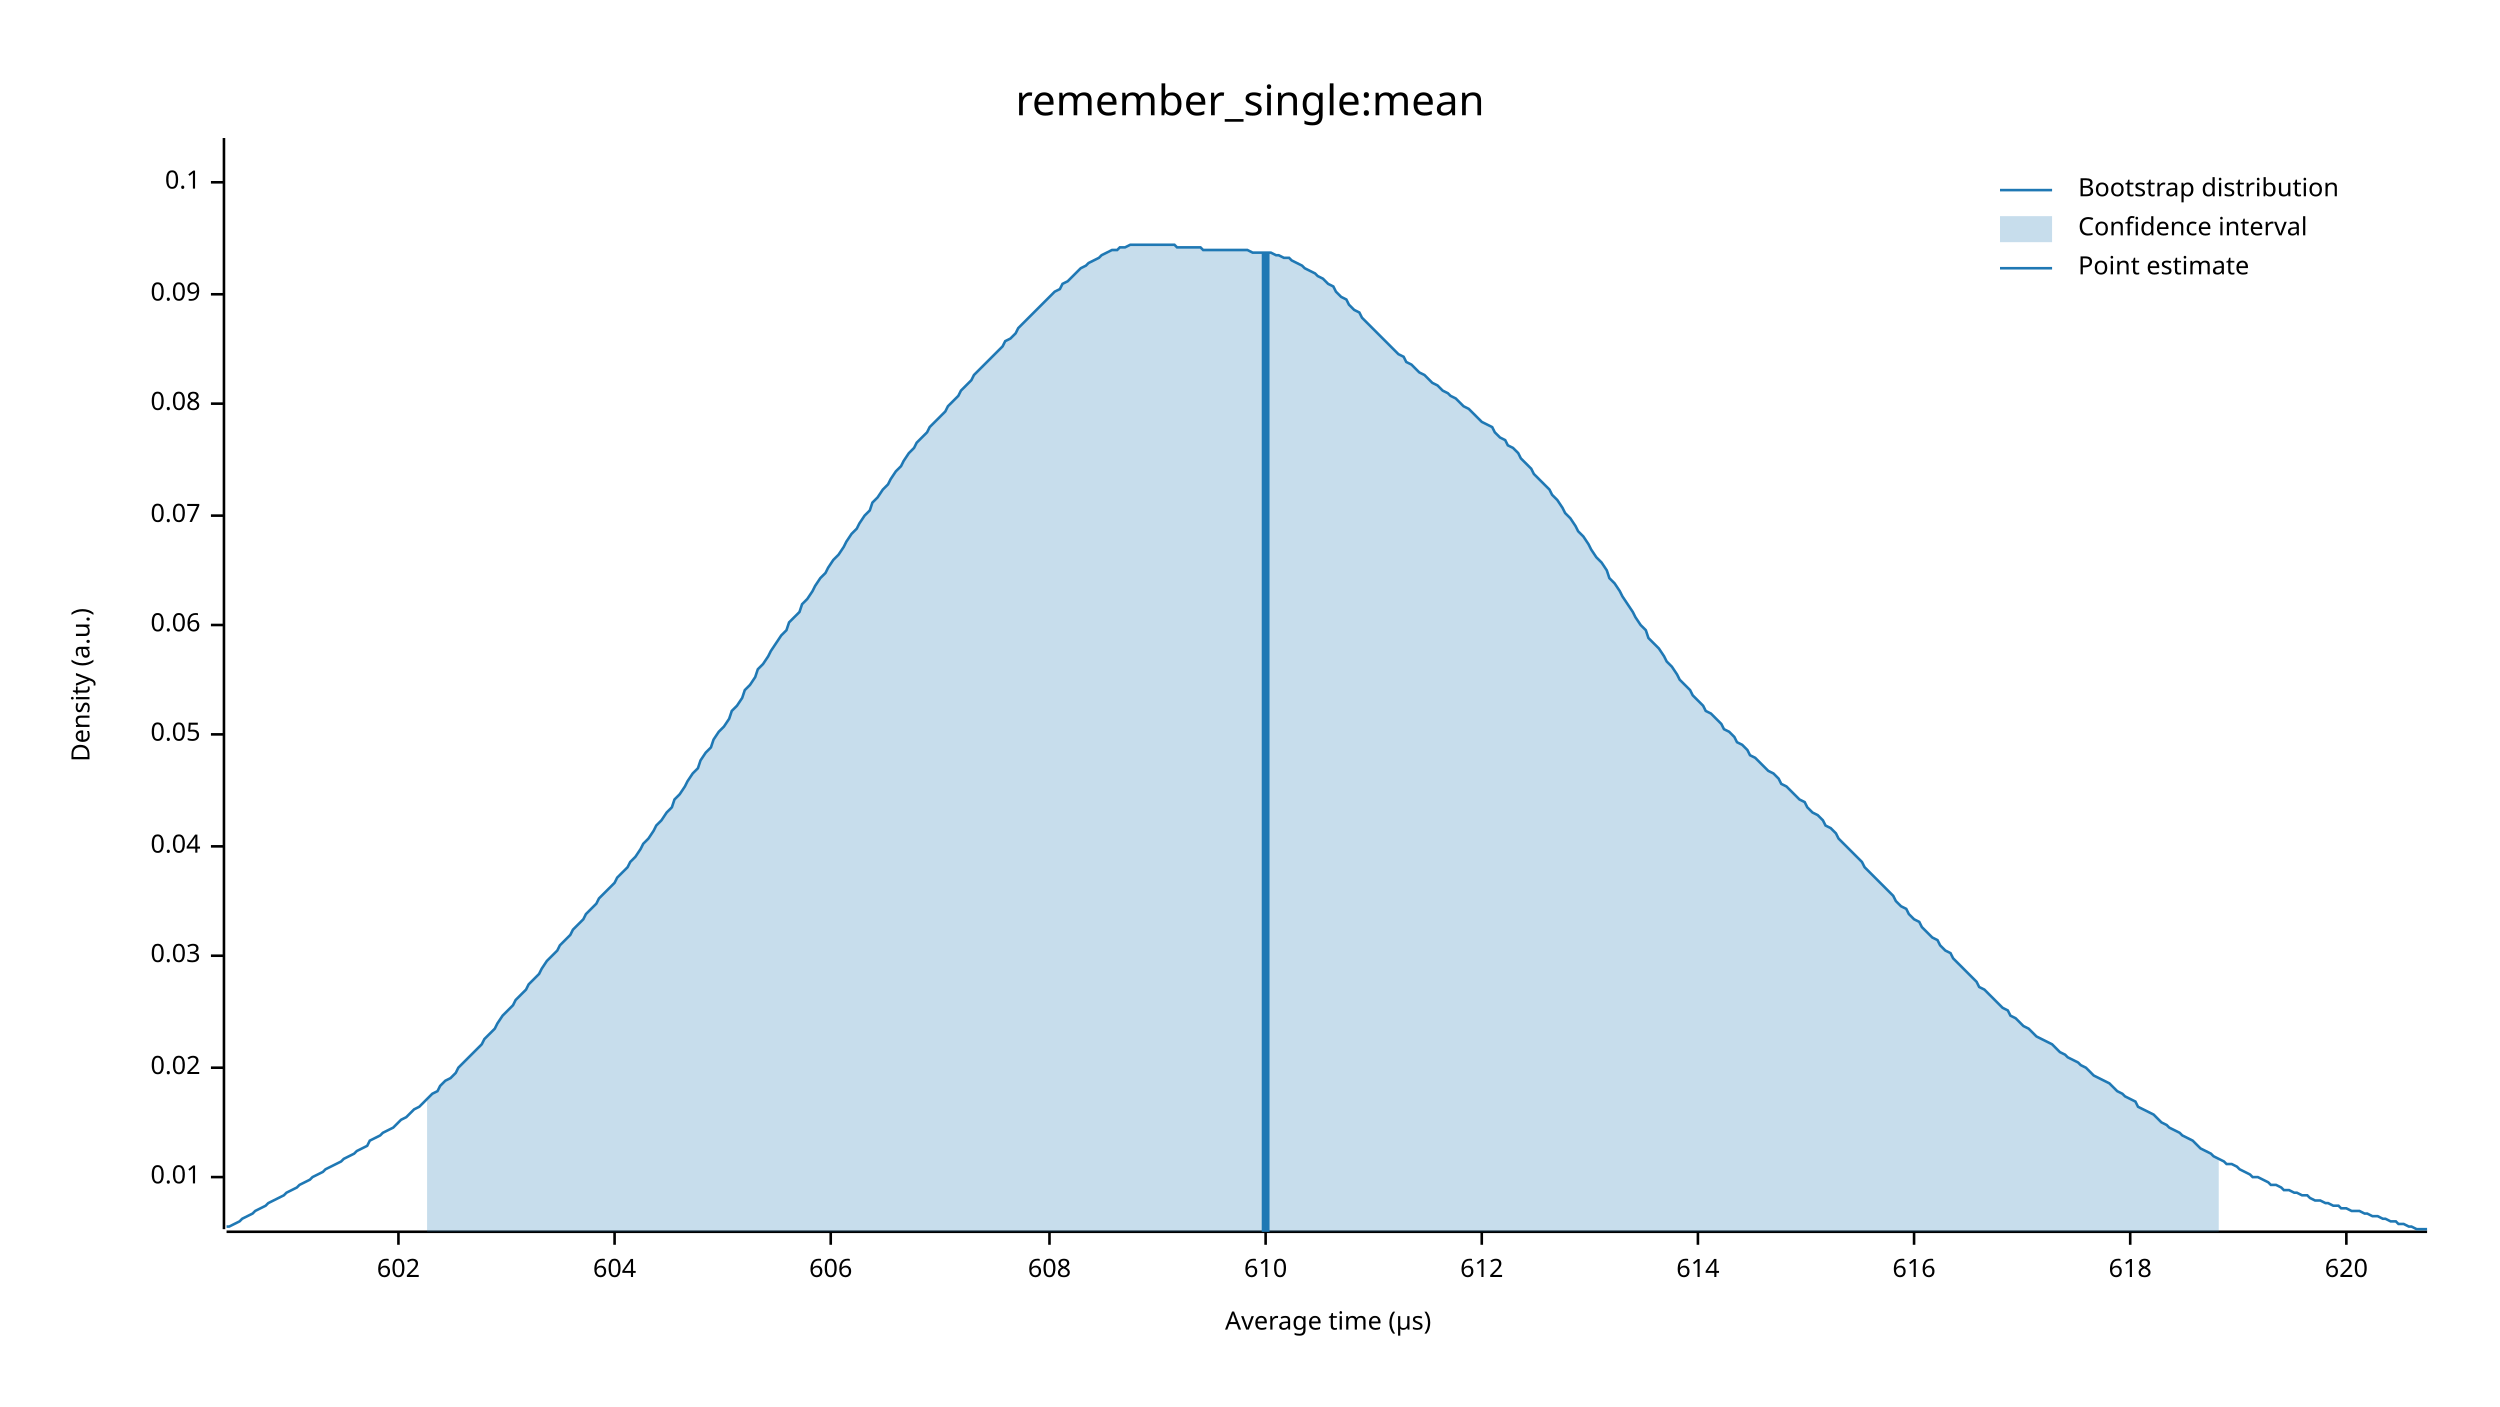
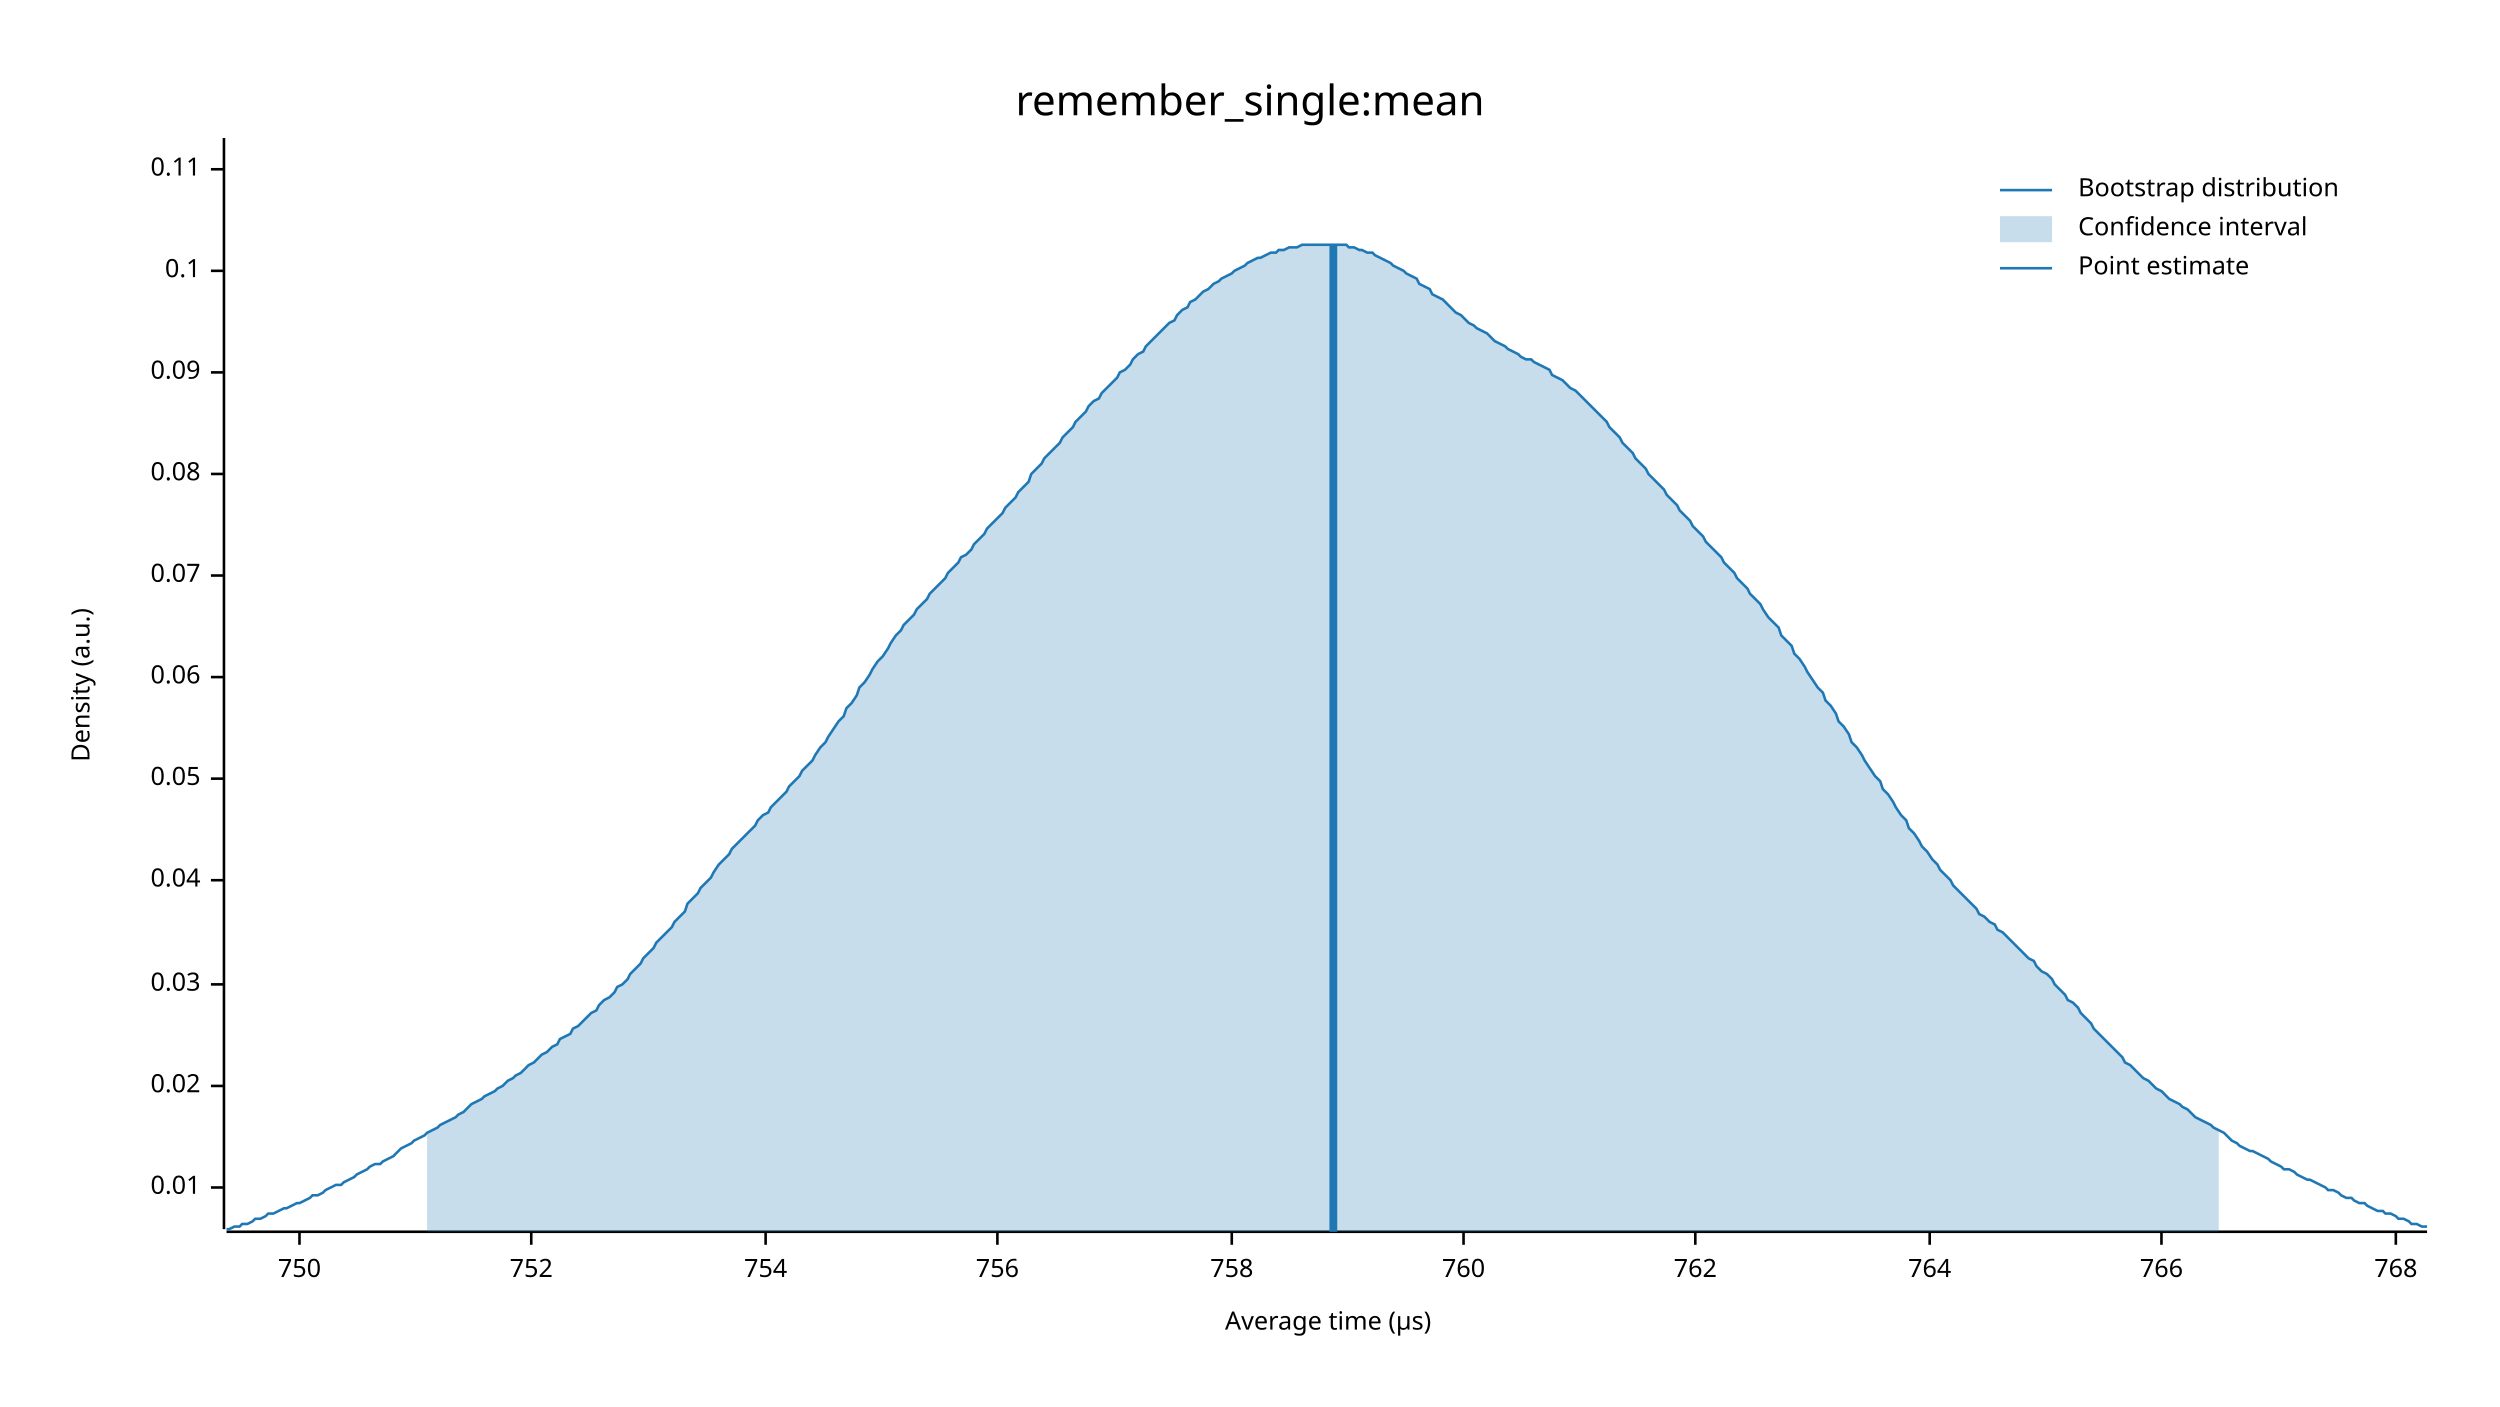
<svg xmlns="http://www.w3.org/2000/svg" width="960" height="540" viewBox="0 0 960 540">
  <text x="480" y="32" dy="0.76em" text-anchor="middle" font-family="sans-serif" font-size="16.129" opacity="1" fill="#000000">
remember_single:mean
</text>
  <text x="27" y="263" dy="0.76em" text-anchor="middle" font-family="sans-serif" font-size="9.677" opacity="1" fill="#000000" transform="rotate(270, 27, 263)">
Density (a.u.)
</text>
  <text x="510" y="513" dy="-0.5ex" text-anchor="middle" font-family="sans-serif" font-size="9.677" opacity="1" fill="#000000">
Average time (µs)
</text>
  <polyline fill="none" opacity="1" stroke="#000000" stroke-width="1" points="86,53 86,472 " />
-   <text x="77" y="452" dy="0.5ex" text-anchor="end" font-family="sans-serif" font-size="9.677" opacity="1" fill="#000000">
+   <text x="77" y="456" dy="0.5ex" text-anchor="end" font-family="sans-serif" font-size="9.677" opacity="1" fill="#000000">
0.01
</text>
-   <polyline fill="none" opacity="1" stroke="#000000" stroke-width="1" points="81,452 86,452 " />
-   <text x="77" y="410" dy="0.5ex" text-anchor="end" font-family="sans-serif" font-size="9.677" opacity="1" fill="#000000">
+   <polyline fill="none" opacity="1" stroke="#000000" stroke-width="1" points="81,456 86,456 " />
+   <text x="77" y="417" dy="0.5ex" text-anchor="end" font-family="sans-serif" font-size="9.677" opacity="1" fill="#000000">
0.02
</text>
-   <polyline fill="none" opacity="1" stroke="#000000" stroke-width="1" points="81,410 86,410 " />
-   <text x="77" y="367" dy="0.5ex" text-anchor="end" font-family="sans-serif" font-size="9.677" opacity="1" fill="#000000">
+   <polyline fill="none" opacity="1" stroke="#000000" stroke-width="1" points="81,417 86,417 " />
+   <text x="77" y="378" dy="0.5ex" text-anchor="end" font-family="sans-serif" font-size="9.677" opacity="1" fill="#000000">
0.03
</text>
-   <polyline fill="none" opacity="1" stroke="#000000" stroke-width="1" points="81,367 86,367 " />
-   <text x="77" y="325" dy="0.5ex" text-anchor="end" font-family="sans-serif" font-size="9.677" opacity="1" fill="#000000">
+   <polyline fill="none" opacity="1" stroke="#000000" stroke-width="1" points="81,378 86,378 " />
+   <text x="77" y="338" dy="0.5ex" text-anchor="end" font-family="sans-serif" font-size="9.677" opacity="1" fill="#000000">
0.04
</text>
-   <polyline fill="none" opacity="1" stroke="#000000" stroke-width="1" points="81,325 86,325 " />
-   <text x="77" y="282" dy="0.5ex" text-anchor="end" font-family="sans-serif" font-size="9.677" opacity="1" fill="#000000">
+   <polyline fill="none" opacity="1" stroke="#000000" stroke-width="1" points="81,338 86,338 " />
+   <text x="77" y="299" dy="0.5ex" text-anchor="end" font-family="sans-serif" font-size="9.677" opacity="1" fill="#000000">
0.05
</text>
-   <polyline fill="none" opacity="1" stroke="#000000" stroke-width="1" points="81,282 86,282 " />
-   <text x="77" y="240" dy="0.5ex" text-anchor="end" font-family="sans-serif" font-size="9.677" opacity="1" fill="#000000">
+   <polyline fill="none" opacity="1" stroke="#000000" stroke-width="1" points="81,299 86,299 " />
+   <text x="77" y="260" dy="0.5ex" text-anchor="end" font-family="sans-serif" font-size="9.677" opacity="1" fill="#000000">
0.06
</text>
-   <polyline fill="none" opacity="1" stroke="#000000" stroke-width="1" points="81,240 86,240 " />
-   <text x="77" y="198" dy="0.5ex" text-anchor="end" font-family="sans-serif" font-size="9.677" opacity="1" fill="#000000">
+   <polyline fill="none" opacity="1" stroke="#000000" stroke-width="1" points="81,260 86,260 " />
+   <text x="77" y="221" dy="0.5ex" text-anchor="end" font-family="sans-serif" font-size="9.677" opacity="1" fill="#000000">
0.07
</text>
-   <polyline fill="none" opacity="1" stroke="#000000" stroke-width="1" points="81,198 86,198 " />
-   <text x="77" y="155" dy="0.5ex" text-anchor="end" font-family="sans-serif" font-size="9.677" opacity="1" fill="#000000">
+   <polyline fill="none" opacity="1" stroke="#000000" stroke-width="1" points="81,221 86,221 " />
+   <text x="77" y="182" dy="0.5ex" text-anchor="end" font-family="sans-serif" font-size="9.677" opacity="1" fill="#000000">
0.08
</text>
-   <polyline fill="none" opacity="1" stroke="#000000" stroke-width="1" points="81,155 86,155 " />
-   <text x="77" y="113" dy="0.5ex" text-anchor="end" font-family="sans-serif" font-size="9.677" opacity="1" fill="#000000">
+   <polyline fill="none" opacity="1" stroke="#000000" stroke-width="1" points="81,182 86,182 " />
+   <text x="77" y="143" dy="0.5ex" text-anchor="end" font-family="sans-serif" font-size="9.677" opacity="1" fill="#000000">
0.09
</text>
-   <polyline fill="none" opacity="1" stroke="#000000" stroke-width="1" points="81,113 86,113 " />
-   <text x="77" y="70" dy="0.5ex" text-anchor="end" font-family="sans-serif" font-size="9.677" opacity="1" fill="#000000">
+   <polyline fill="none" opacity="1" stroke="#000000" stroke-width="1" points="81,143 86,143 " />
+   <text x="77" y="104" dy="0.5ex" text-anchor="end" font-family="sans-serif" font-size="9.677" opacity="1" fill="#000000">
0.1
</text>
-   <polyline fill="none" opacity="1" stroke="#000000" stroke-width="1" points="81,70 86,70 " />
+   <polyline fill="none" opacity="1" stroke="#000000" stroke-width="1" points="81,104 86,104 " />
+   <text x="77" y="65" dy="0.5ex" text-anchor="end" font-family="sans-serif" font-size="9.677" opacity="1" fill="#000000">
+ 0.11
+ </text>
+   <polyline fill="none" opacity="1" stroke="#000000" stroke-width="1" points="81,65 86,65 " />
  <polyline fill="none" opacity="1" stroke="#000000" stroke-width="1" points="87,473 932,473 " />
-   <text x="153" y="483" dy="0.76em" text-anchor="middle" font-family="sans-serif" font-size="9.677" opacity="1" fill="#000000">
- 602
+   <text x="115" y="483" dy="0.76em" text-anchor="middle" font-family="sans-serif" font-size="9.677" opacity="1" fill="#000000">
+ 750
</text>
-   <polyline fill="none" opacity="1" stroke="#000000" stroke-width="1" points="153,473 153,478 " />
-   <text x="236" y="483" dy="0.76em" text-anchor="middle" font-family="sans-serif" font-size="9.677" opacity="1" fill="#000000">
- 604
+   <polyline fill="none" opacity="1" stroke="#000000" stroke-width="1" points="115,473 115,478 " />
+   <text x="204" y="483" dy="0.76em" text-anchor="middle" font-family="sans-serif" font-size="9.677" opacity="1" fill="#000000">
+ 752
</text>
-   <polyline fill="none" opacity="1" stroke="#000000" stroke-width="1" points="236,473 236,478 " />
-   <text x="319" y="483" dy="0.76em" text-anchor="middle" font-family="sans-serif" font-size="9.677" opacity="1" fill="#000000">
- 606
+   <polyline fill="none" opacity="1" stroke="#000000" stroke-width="1" points="204,473 204,478 " />
+   <text x="294" y="483" dy="0.76em" text-anchor="middle" font-family="sans-serif" font-size="9.677" opacity="1" fill="#000000">
+ 754
</text>
-   <polyline fill="none" opacity="1" stroke="#000000" stroke-width="1" points="319,473 319,478 " />
-   <text x="403" y="483" dy="0.76em" text-anchor="middle" font-family="sans-serif" font-size="9.677" opacity="1" fill="#000000">
- 608
+   <polyline fill="none" opacity="1" stroke="#000000" stroke-width="1" points="294,473 294,478 " />
+   <text x="383" y="483" dy="0.76em" text-anchor="middle" font-family="sans-serif" font-size="9.677" opacity="1" fill="#000000">
+ 756
</text>
-   <polyline fill="none" opacity="1" stroke="#000000" stroke-width="1" points="403,473 403,478 " />
-   <text x="486" y="483" dy="0.76em" text-anchor="middle" font-family="sans-serif" font-size="9.677" opacity="1" fill="#000000">
- 610
+   <polyline fill="none" opacity="1" stroke="#000000" stroke-width="1" points="383,473 383,478 " />
+   <text x="473" y="483" dy="0.76em" text-anchor="middle" font-family="sans-serif" font-size="9.677" opacity="1" fill="#000000">
+ 758
</text>
-   <polyline fill="none" opacity="1" stroke="#000000" stroke-width="1" points="486,473 486,478 " />
-   <text x="569" y="483" dy="0.76em" text-anchor="middle" font-family="sans-serif" font-size="9.677" opacity="1" fill="#000000">
- 612
+   <polyline fill="none" opacity="1" stroke="#000000" stroke-width="1" points="473,473 473,478 " />
+   <text x="562" y="483" dy="0.76em" text-anchor="middle" font-family="sans-serif" font-size="9.677" opacity="1" fill="#000000">
+ 760
</text>
-   <polyline fill="none" opacity="1" stroke="#000000" stroke-width="1" points="569,473 569,478 " />
-   <text x="652" y="483" dy="0.76em" text-anchor="middle" font-family="sans-serif" font-size="9.677" opacity="1" fill="#000000">
- 614
+   <polyline fill="none" opacity="1" stroke="#000000" stroke-width="1" points="562,473 562,478 " />
+   <text x="651" y="483" dy="0.76em" text-anchor="middle" font-family="sans-serif" font-size="9.677" opacity="1" fill="#000000">
+ 762
</text>
-   <polyline fill="none" opacity="1" stroke="#000000" stroke-width="1" points="652,473 652,478 " />
-   <text x="735" y="483" dy="0.76em" text-anchor="middle" font-family="sans-serif" font-size="9.677" opacity="1" fill="#000000">
- 616
+   <polyline fill="none" opacity="1" stroke="#000000" stroke-width="1" points="651,473 651,478 " />
+   <text x="741" y="483" dy="0.76em" text-anchor="middle" font-family="sans-serif" font-size="9.677" opacity="1" fill="#000000">
+ 764
</text>
-   <polyline fill="none" opacity="1" stroke="#000000" stroke-width="1" points="735,473 735,478 " />
-   <text x="818" y="483" dy="0.76em" text-anchor="middle" font-family="sans-serif" font-size="9.677" opacity="1" fill="#000000">
- 618
+   <polyline fill="none" opacity="1" stroke="#000000" stroke-width="1" points="741,473 741,478 " />
+   <text x="830" y="483" dy="0.76em" text-anchor="middle" font-family="sans-serif" font-size="9.677" opacity="1" fill="#000000">
+ 766
</text>
-   <polyline fill="none" opacity="1" stroke="#000000" stroke-width="1" points="818,473 818,478 " />
-   <text x="901" y="483" dy="0.76em" text-anchor="middle" font-family="sans-serif" font-size="9.677" opacity="1" fill="#000000">
- 620
+   <polyline fill="none" opacity="1" stroke="#000000" stroke-width="1" points="830,473 830,478 " />
+   <text x="920" y="483" dy="0.76em" text-anchor="middle" font-family="sans-serif" font-size="9.677" opacity="1" fill="#000000">
+ 768
</text>
-   <polyline fill="none" opacity="1" stroke="#000000" stroke-width="1" points="901,473 901,478 " />
-   <polyline fill="none" opacity="1" stroke="#1F78B4" stroke-width="1" points="87,471 88,471 90,470 92,469 93,468 95,467 97,466 98,465 100,464 102,463 103,462 105,461 107,460 109,459 110,458 112,457 114,456 115,455 117,454 119,453 120,452 122,451 124,450 125,449 127,448 129,447 131,446 132,445 134,444 136,443 137,442 139,441 141,440 142,438 144,437 146,436 147,435 149,434 151,433 153,431 154,430 156,429 158,427 159,426 161,425 163,423 164,422 166,420 168,419 169,417 171,415 173,414 175,412 176,410 178,408 180,406 181,405 183,403 185,401 186,399 188,397 190,395 191,393 193,390 195,388 197,386 198,384 200,382 202,380 203,378 205,376 207,374 208,372 210,369 212,367 214,365 215,363 217,361 219,359 220,357 222,355 224,353 225,351 227,349 229,347 230,345 232,343 234,341 236,339 237,337 239,335 241,333 242,331 244,329 246,326 247,324 249,322 251,319 252,317 254,315 256,312 258,310 259,307 261,305 263,302 264,300 266,297 268,295 269,292 271,289 273,287 274,284 276,281 278,279 280,276 281,273 283,271 285,268 286,265 288,263 290,260 291,257 293,255 295,252 296,250 298,247 300,244 302,242 303,239 305,237 307,235 308,232 310,230 312,227 313,225 315,222 317,220 318,218 320,215 322,213 324,210 325,208 327,205 329,203 330,201 332,198 334,196 335,193 337,191 339,188 341,186 342,184 344,181 346,179 347,177 349,174 351,172 352,170 354,168 356,166 357,164 359,162 361,160 363,158 364,156 366,154 368,152 369,150 371,148 373,146 374,144 376,142 378,140 379,139 381,137 383,135 385,133 386,131 388,130 390,128 391,126 393,124 395,122 396,121 398,119 400,117 401,116 403,114 405,112 407,111 408,109 410,108 412,106 413,105 415,103 417,102 418,101 420,100 422,99 423,98 425,97 427,96 429,96 430,95 432,95 434,94 435,94 437,94 439,94 440,94 442,94 444,94 445,94 447,94 449,94 451,94 452,95 454,95 456,95 457,95 459,95 461,95 462,96 464,96 466,96 468,96 469,96 471,96 473,96 474,96 476,96 478,96 479,96 481,97 483,97 484,97 486,97 488,97 490,98 491,98 493,99 495,99 496,100 498,101 500,102 501,103 503,104 505,105 506,106 508,107 510,109 512,110 513,112 515,114 517,115 518,117 520,119 522,120 523,122 525,124 527,126 528,127 530,129 532,131 534,133 535,134 537,136 539,137 540,139 542,140 544,142 545,143 547,144 549,146 550,147 552,148 554,150 556,151 557,152 559,153 561,155 562,156 564,157 566,159 567,160 569,162 571,163 573,164 574,166 576,168 578,169 579,171 581,172 583,174 584,176 586,178 588,180 589,182 591,184 593,186 595,188 596,190 598,192 600,195 601,197 603,199 605,202 606,204 608,206 610,209 611,211 613,214 615,216 617,219 618,222 620,224 622,227 623,229 625,232 627,235 628,237 630,240 632,242 633,245 635,247 637,249 639,252 640,254 642,256 644,259 645,261 647,263 649,265 650,267 652,269 654,271 655,273 657,274 659,276 661,278 662,280 664,281 666,283 667,285 669,286 671,288 672,290 674,291 676,293 677,294 679,296 681,297 683,299 684,301 686,302 688,304 689,305 691,307 693,308 694,310 696,312 698,313 700,315 701,317 703,318 705,320 706,322 708,324 710,326 711,327 713,329 715,331 716,333 718,335 720,337 722,339 723,340 725,342 727,344 728,346 730,348 732,349 733,351 735,353 737,354 738,356 740,358 742,360 744,361 745,363 747,365 749,366 750,368 752,370 754,372 755,373 757,375 759,377 760,379 762,380 764,382 766,384 767,385 769,387 771,388 772,390 774,391 776,393 777,394 779,395 781,397 782,398 784,399 786,400 788,401 789,402 791,404 793,405 794,406 796,407 798,408 799,409 801,410 803,412 804,413 806,414 808,415 810,416 811,417 813,419 815,420 816,421 818,422 820,423 821,425 823,426 825,427 827,428 828,429 830,431 832,432 833,433 835,434 837,435 838,436 840,437 842,438 843,439 845,441 847,442 849,443 850,444 852,445 854,446 855,447 857,447 859,448 860,449 862,450 864,451 865,452 867,452 869,453 871,454 872,455 874,455 876,456 877,457 879,457 881,458 882,458 884,459 886,459 887,460 889,461 891,461 893,462 894,462 896,463 898,463 899,464 901,464 903,465 904,465 906,465 908,466 909,466 911,467 913,467 915,468 916,468 918,469 920,469 921,470 923,470 925,471 926,471 928,472 930,472 932,472 " />
-   <polygon opacity="0.25" fill="#1F78B4" points="164,422 166,420 168,419 169,417 171,415 173,414 175,412 176,410 178,408 180,406 181,405 183,403 185,401 186,399 188,397 190,395 191,393 193,390 195,388 197,386 198,384 200,382 202,380 203,378 205,376 207,374 208,372 210,369 212,367 214,365 215,363 217,361 219,359 220,357 222,355 224,353 225,351 227,349 229,347 230,345 232,343 234,341 236,339 237,337 239,335 241,333 242,331 244,329 246,326 247,324 249,322 251,319 252,317 254,315 256,312 258,310 259,307 261,305 263,302 264,300 266,297 268,295 269,292 271,289 273,287 274,284 276,281 278,279 280,276 281,273 283,271 285,268 286,265 288,263 290,260 291,257 293,255 295,252 296,250 298,247 300,244 302,242 303,239 305,237 307,235 308,232 310,230 312,227 313,225 315,222 317,220 318,218 320,215 322,213 324,210 325,208 327,205 329,203 330,201 332,198 334,196 335,193 337,191 339,188 341,186 342,184 344,181 346,179 347,177 349,174 351,172 352,170 354,168 356,166 357,164 359,162 361,160 363,158 364,156 366,154 368,152 369,150 371,148 373,146 374,144 376,142 378,140 379,139 381,137 383,135 385,133 386,131 388,130 390,128 391,126 393,124 395,122 396,121 398,119 400,117 401,116 403,114 405,112 407,111 408,109 410,108 412,106 413,105 415,103 417,102 418,101 420,100 422,99 423,98 425,97 427,96 429,96 430,95 432,95 434,94 435,94 437,94 439,94 440,94 442,94 444,94 445,94 447,94 449,94 451,94 452,95 454,95 456,95 457,95 459,95 461,95 462,96 464,96 466,96 468,96 469,96 471,96 473,96 474,96 476,96 478,96 479,96 481,97 483,97 484,97 486,97 488,97 490,98 491,98 493,99 495,99 496,100 498,101 500,102 501,103 503,104 505,105 506,106 508,107 510,109 512,110 513,112 515,114 517,115 518,117 520,119 522,120 523,122 525,124 527,126 528,127 530,129 532,131 534,133 535,134 537,136 539,137 540,139 542,140 544,142 545,143 547,144 549,146 550,147 552,148 554,150 556,151 557,152 559,153 561,155 562,156 564,157 566,159 567,160 569,162 571,163 573,164 574,166 576,168 578,169 579,171 581,172 583,174 584,176 586,178 588,180 589,182 591,184 593,186 595,188 596,190 598,192 600,195 601,197 603,199 605,202 606,204 608,206 610,209 611,211 613,214 615,216 617,219 618,222 620,224 622,227 623,229 625,232 627,235 628,237 630,240 632,242 633,245 635,247 637,249 639,252 640,254 642,256 644,259 645,261 647,263 649,265 650,267 652,269 654,271 655,273 657,274 659,276 661,278 662,280 664,281 666,283 667,285 669,286 671,288 672,290 674,291 676,293 677,294 679,296 681,297 683,299 684,301 686,302 688,304 689,305 691,307 693,308 694,310 696,312 698,313 700,315 701,317 703,318 705,320 706,322 708,324 710,326 711,327 713,329 715,331 716,333 718,335 720,337 722,339 723,340 725,342 727,344 728,346 730,348 732,349 733,351 735,353 737,354 738,356 740,358 742,360 744,361 745,363 747,365 749,366 750,368 752,370 754,372 755,373 757,375 759,377 760,379 762,380 764,382 766,384 767,385 769,387 771,388 772,390 774,391 776,393 777,394 779,395 781,397 782,398 784,399 786,400 788,401 789,402 791,404 793,405 794,406 796,407 798,408 799,409 801,410 803,412 804,413 806,414 808,415 810,416 811,417 813,419 815,420 816,421 818,422 820,423 821,425 823,426 825,427 827,428 828,429 830,431 832,432 833,433 835,434 837,435 838,436 840,437 842,438 843,439 845,441 847,442 849,443 850,444 852,445 852,473 164,473 " />
-   <polyline fill="none" opacity="1" stroke="#1F78B4" stroke-width="3" points="486,473 486,97 " />
+   <polyline fill="none" opacity="1" stroke="#000000" stroke-width="1" points="920,473 920,478 " />
+   <polyline fill="none" opacity="1" stroke="#1F78B4" stroke-width="1" points="87,472 88,472 90,471 92,471 93,470 95,470 97,469 98,468 100,468 102,467 103,466 105,466 107,465 109,464 110,464 112,463 114,462 115,462 117,461 119,460 120,459 122,459 124,458 125,457 127,456 129,455 131,455 132,454 134,453 136,452 137,451 139,450 141,449 142,448 144,447 146,447 147,446 149,445 151,444 153,442 154,441 156,440 158,439 159,438 161,437 163,436 164,435 166,434 168,433 169,432 171,431 173,430 175,429 176,428 178,427 180,425 181,424 183,423 185,422 186,421 188,420 190,419 191,418 193,417 195,415 197,414 198,413 200,412 202,410 203,409 205,408 207,406 208,405 210,404 212,402 214,401 215,399 217,398 219,397 220,395 222,394 224,392 225,391 227,389 229,388 230,386 232,384 234,383 236,381 237,379 239,378 241,376 242,374 244,372 246,370 247,368 249,366 251,364 252,362 254,360 256,358 258,356 259,354 261,352 263,350 264,347 266,345 268,343 269,341 271,339 273,337 274,335 276,332 278,330 280,328 281,326 283,324 285,322 286,321 288,319 290,317 291,315 293,313 295,312 296,310 298,308 300,306 302,304 303,302 305,300 307,298 308,296 310,294 312,292 313,290 315,287 317,285 318,283 320,280 322,277 324,275 325,272 327,270 329,267 330,264 332,262 334,259 335,257 337,254 339,252 341,249 342,247 344,244 346,242 347,240 349,238 351,236 352,234 354,232 356,230 357,228 359,226 361,224 363,222 364,220 366,218 368,216 369,214 371,213 373,211 374,209 376,207 378,205 379,203 381,201 383,199 385,197 386,195 388,193 390,191 391,189 393,187 395,185 396,182 398,180 400,178 401,176 403,174 405,172 407,170 408,168 410,166 412,164 413,162 415,160 417,158 418,156 420,154 422,153 423,151 425,149 427,147 429,145 430,143 432,142 434,140 435,138 437,136 439,135 440,133 442,131 444,129 445,128 447,126 449,124 451,123 452,121 454,119 456,118 457,116 459,115 461,113 462,112 464,111 466,109 468,108 469,107 471,106 473,105 474,104 476,103 478,102 479,101 481,100 483,99 484,99 486,98 488,97 490,97 491,96 493,96 495,95 496,95 498,95 500,94 501,94 503,94 505,94 506,94 508,94 510,94 512,94 513,94 515,94 517,94 518,95 520,95 522,96 523,96 525,97 527,97 528,98 530,99 532,100 534,101 535,102 537,103 539,104 540,105 542,106 544,107 545,109 547,110 549,111 550,113 552,114 554,115 556,117 557,118 559,120 561,121 562,122 564,124 566,125 567,126 569,127 571,128 573,130 574,131 576,132 578,133 579,134 581,135 583,136 584,137 586,138 588,138 589,139 591,140 593,141 595,142 596,144 598,145 600,146 601,147 603,149 605,150 606,151 608,153 610,155 611,156 613,158 615,160 617,162 618,164 620,166 622,168 623,170 625,172 627,174 628,176 630,178 632,180 633,182 635,184 637,186 639,188 640,190 642,192 644,194 645,196 647,198 649,200 650,202 652,204 654,206 655,208 657,210 659,212 661,214 662,216 664,218 666,220 667,222 669,224 671,226 672,228 674,230 676,232 677,234 679,237 681,239 683,241 684,244 686,246 688,248 689,251 691,253 693,256 694,258 696,261 698,264 700,266 701,269 703,271 705,274 706,277 708,279 710,282 711,285 713,287 715,290 716,292 718,295 720,298 722,300 723,303 725,305 727,308 728,310 730,313 732,315 733,318 735,320 737,323 738,325 740,327 742,330 744,332 745,334 747,336 749,338 750,340 752,342 754,344 755,345 757,347 759,349 760,351 762,352 764,354 766,355 767,357 769,358 771,360 772,361 774,363 776,365 777,366 779,368 781,369 782,371 784,373 786,374 788,376 789,378 791,380 793,382 794,384 796,385 798,387 799,389 801,391 803,393 804,395 806,397 808,399 810,401 811,402 813,404 815,406 816,408 818,409 820,411 821,412 823,414 825,415 827,417 828,418 830,419 832,421 833,422 835,423 837,424 838,425 840,426 842,428 843,429 845,430 847,431 849,432 850,433 852,434 854,435 855,436 857,438 859,439 860,440 862,441 864,442 865,442 867,443 869,444 871,445 872,446 874,447 876,448 877,449 879,449 881,450 882,451 884,452 886,453 887,453 889,454 891,455 893,456 894,457 896,457 898,458 899,459 901,460 903,460 904,461 906,462 908,462 909,463 911,464 913,465 915,465 916,466 918,466 920,467 921,468 923,468 925,469 926,470 928,470 930,471 932,471 " />
+   <polygon opacity="0.25" fill="#1F78B4" points="164,435 166,434 168,433 169,432 171,431 173,430 175,429 176,428 178,427 180,425 181,424 183,423 185,422 186,421 188,420 190,419 191,418 193,417 195,415 197,414 198,413 200,412 202,410 203,409 205,408 207,406 208,405 210,404 212,402 214,401 215,399 217,398 219,397 220,395 222,394 224,392 225,391 227,389 229,388 230,386 232,384 234,383 236,381 237,379 239,378 241,376 242,374 244,372 246,370 247,368 249,366 251,364 252,362 254,360 256,358 258,356 259,354 261,352 263,350 264,347 266,345 268,343 269,341 271,339 273,337 274,335 276,332 278,330 280,328 281,326 283,324 285,322 286,321 288,319 290,317 291,315 293,313 295,312 296,310 298,308 300,306 302,304 303,302 305,300 307,298 308,296 310,294 312,292 313,290 315,287 317,285 318,283 320,280 322,277 324,275 325,272 327,270 329,267 330,264 332,262 334,259 335,257 337,254 339,252 341,249 342,247 344,244 346,242 347,240 349,238 351,236 352,234 354,232 356,230 357,228 359,226 361,224 363,222 364,220 366,218 368,216 369,214 371,213 373,211 374,209 376,207 378,205 379,203 381,201 383,199 385,197 386,195 388,193 390,191 391,189 393,187 395,185 396,182 398,180 400,178 401,176 403,174 405,172 407,170 408,168 410,166 412,164 413,162 415,160 417,158 418,156 420,154 422,153 423,151 425,149 427,147 429,145 430,143 432,142 434,140 435,138 437,136 439,135 440,133 442,131 444,129 445,128 447,126 449,124 451,123 452,121 454,119 456,118 457,116 459,115 461,113 462,112 464,111 466,109 468,108 469,107 471,106 473,105 474,104 476,103 478,102 479,101 481,100 483,99 484,99 486,98 488,97 490,97 491,96 493,96 495,95 496,95 498,95 500,94 501,94 503,94 505,94 506,94 508,94 510,94 512,94 513,94 515,94 517,94 518,95 520,95 522,96 523,96 525,97 527,97 528,98 530,99 532,100 534,101 535,102 537,103 539,104 540,105 542,106 544,107 545,109 547,110 549,111 550,113 552,114 554,115 556,117 557,118 559,120 561,121 562,122 564,124 566,125 567,126 569,127 571,128 573,130 574,131 576,132 578,133 579,134 581,135 583,136 584,137 586,138 588,138 589,139 591,140 593,141 595,142 596,144 598,145 600,146 601,147 603,149 605,150 606,151 608,153 610,155 611,156 613,158 615,160 617,162 618,164 620,166 622,168 623,170 625,172 627,174 628,176 630,178 632,180 633,182 635,184 637,186 639,188 640,190 642,192 644,194 645,196 647,198 649,200 650,202 652,204 654,206 655,208 657,210 659,212 661,214 662,216 664,218 666,220 667,222 669,224 671,226 672,228 674,230 676,232 677,234 679,237 681,239 683,241 684,244 686,246 688,248 689,251 691,253 693,256 694,258 696,261 698,264 700,266 701,269 703,271 705,274 706,277 708,279 710,282 711,285 713,287 715,290 716,292 718,295 720,298 722,300 723,303 725,305 727,308 728,310 730,313 732,315 733,318 735,320 737,323 738,325 740,327 742,330 744,332 745,334 747,336 749,338 750,340 752,342 754,344 755,345 757,347 759,349 760,351 762,352 764,354 766,355 767,357 769,358 771,360 772,361 774,363 776,365 777,366 779,368 781,369 782,371 784,373 786,374 788,376 789,378 791,380 793,382 794,384 796,385 798,387 799,389 801,391 803,393 804,395 806,397 808,399 810,401 811,402 813,404 815,406 816,408 818,409 820,411 821,412 823,414 825,415 827,417 828,418 830,419 832,421 833,422 835,423 837,424 838,425 840,426 842,428 843,429 845,430 847,431 849,432 850,433 852,434 852,473 164,473 " />
+   <polyline fill="none" opacity="1" stroke="#1F78B4" stroke-width="3" points="512,473 512,94 " />
  <text x="798" y="68" dy="0.76em" text-anchor="start" font-family="sans-serif" font-size="9.677" opacity="1" fill="#000000">
Bootstrap distribution
</text>
  <text x="798" y="83" dy="0.76em" text-anchor="start" font-family="sans-serif" font-size="9.677" opacity="1" fill="#000000">
Confidence interval
</text>
  <text x="798" y="98" dy="0.76em" text-anchor="start" font-family="sans-serif" font-size="9.677" opacity="1" fill="#000000">
Point estimate
</text>
  <polyline fill="none" opacity="1" stroke="#1F78B4" stroke-width="1" points="768,73 788,73 " />
  <rect x="768" y="83" width="20" height="10" opacity="0.25" fill="#1F78B4" stroke="none" />
  <polyline fill="none" opacity="1" stroke="#1F78B4" stroke-width="1" points="768,103 788,103 " />
</svg>
